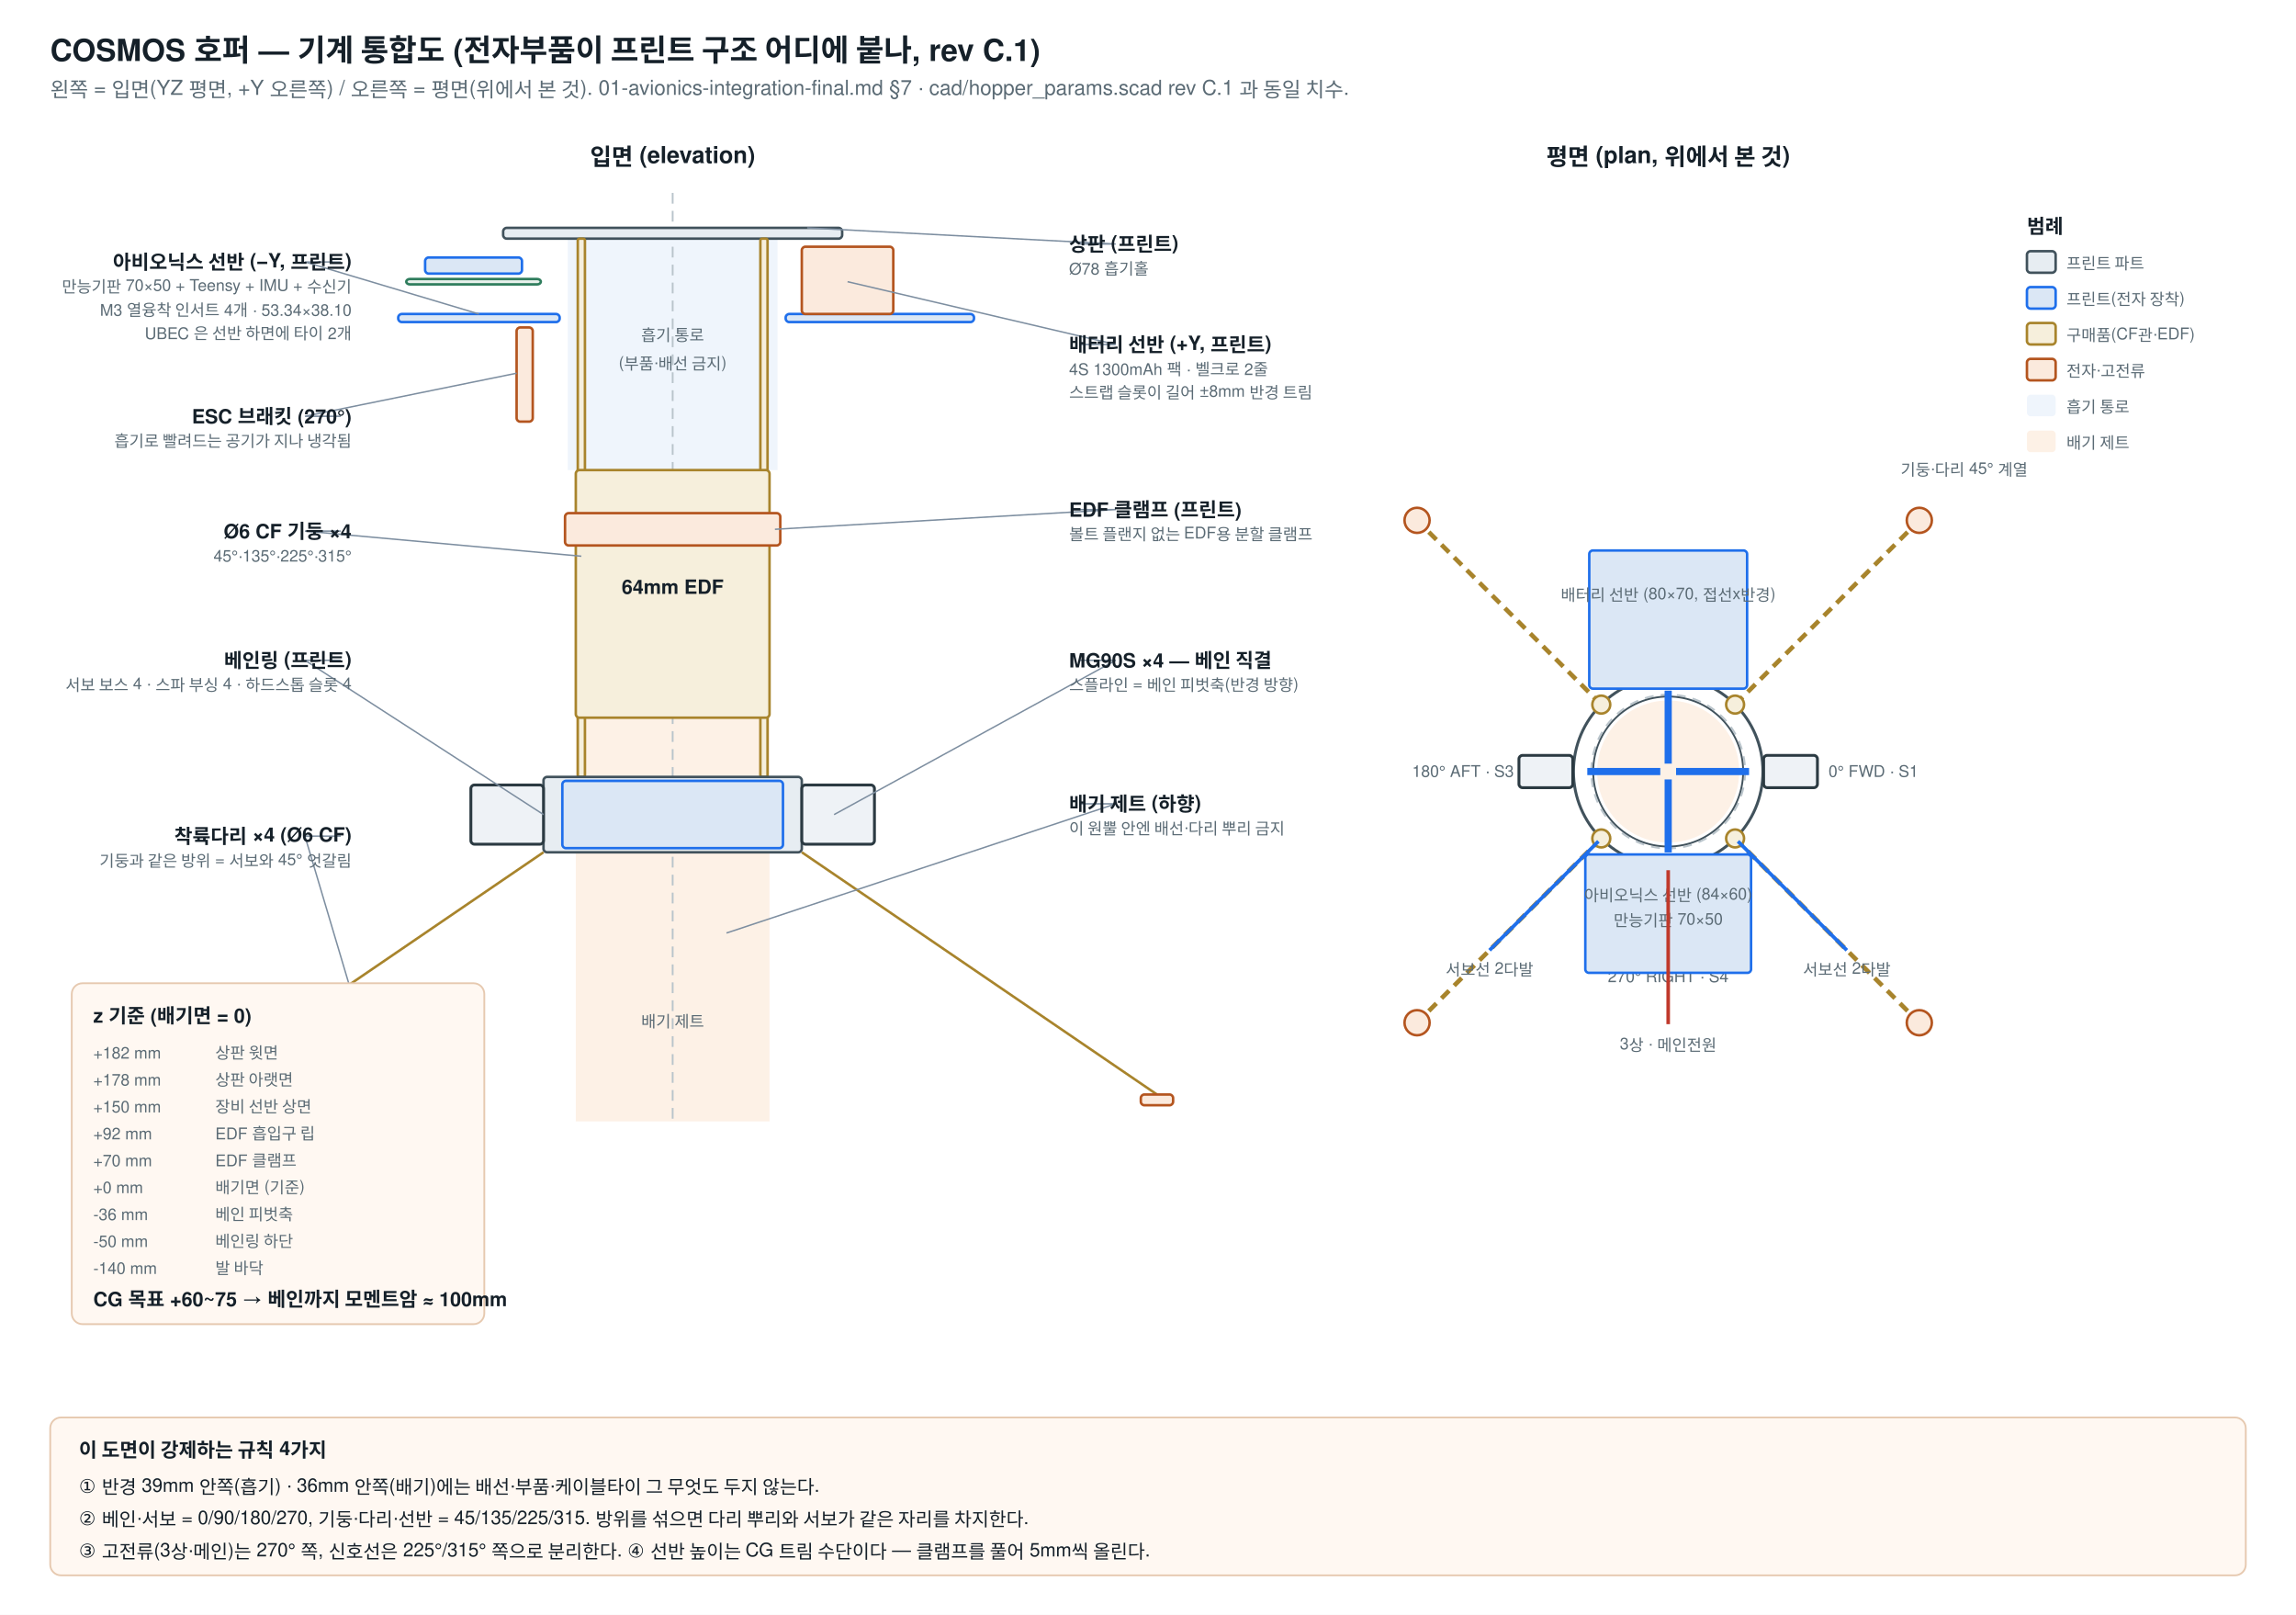
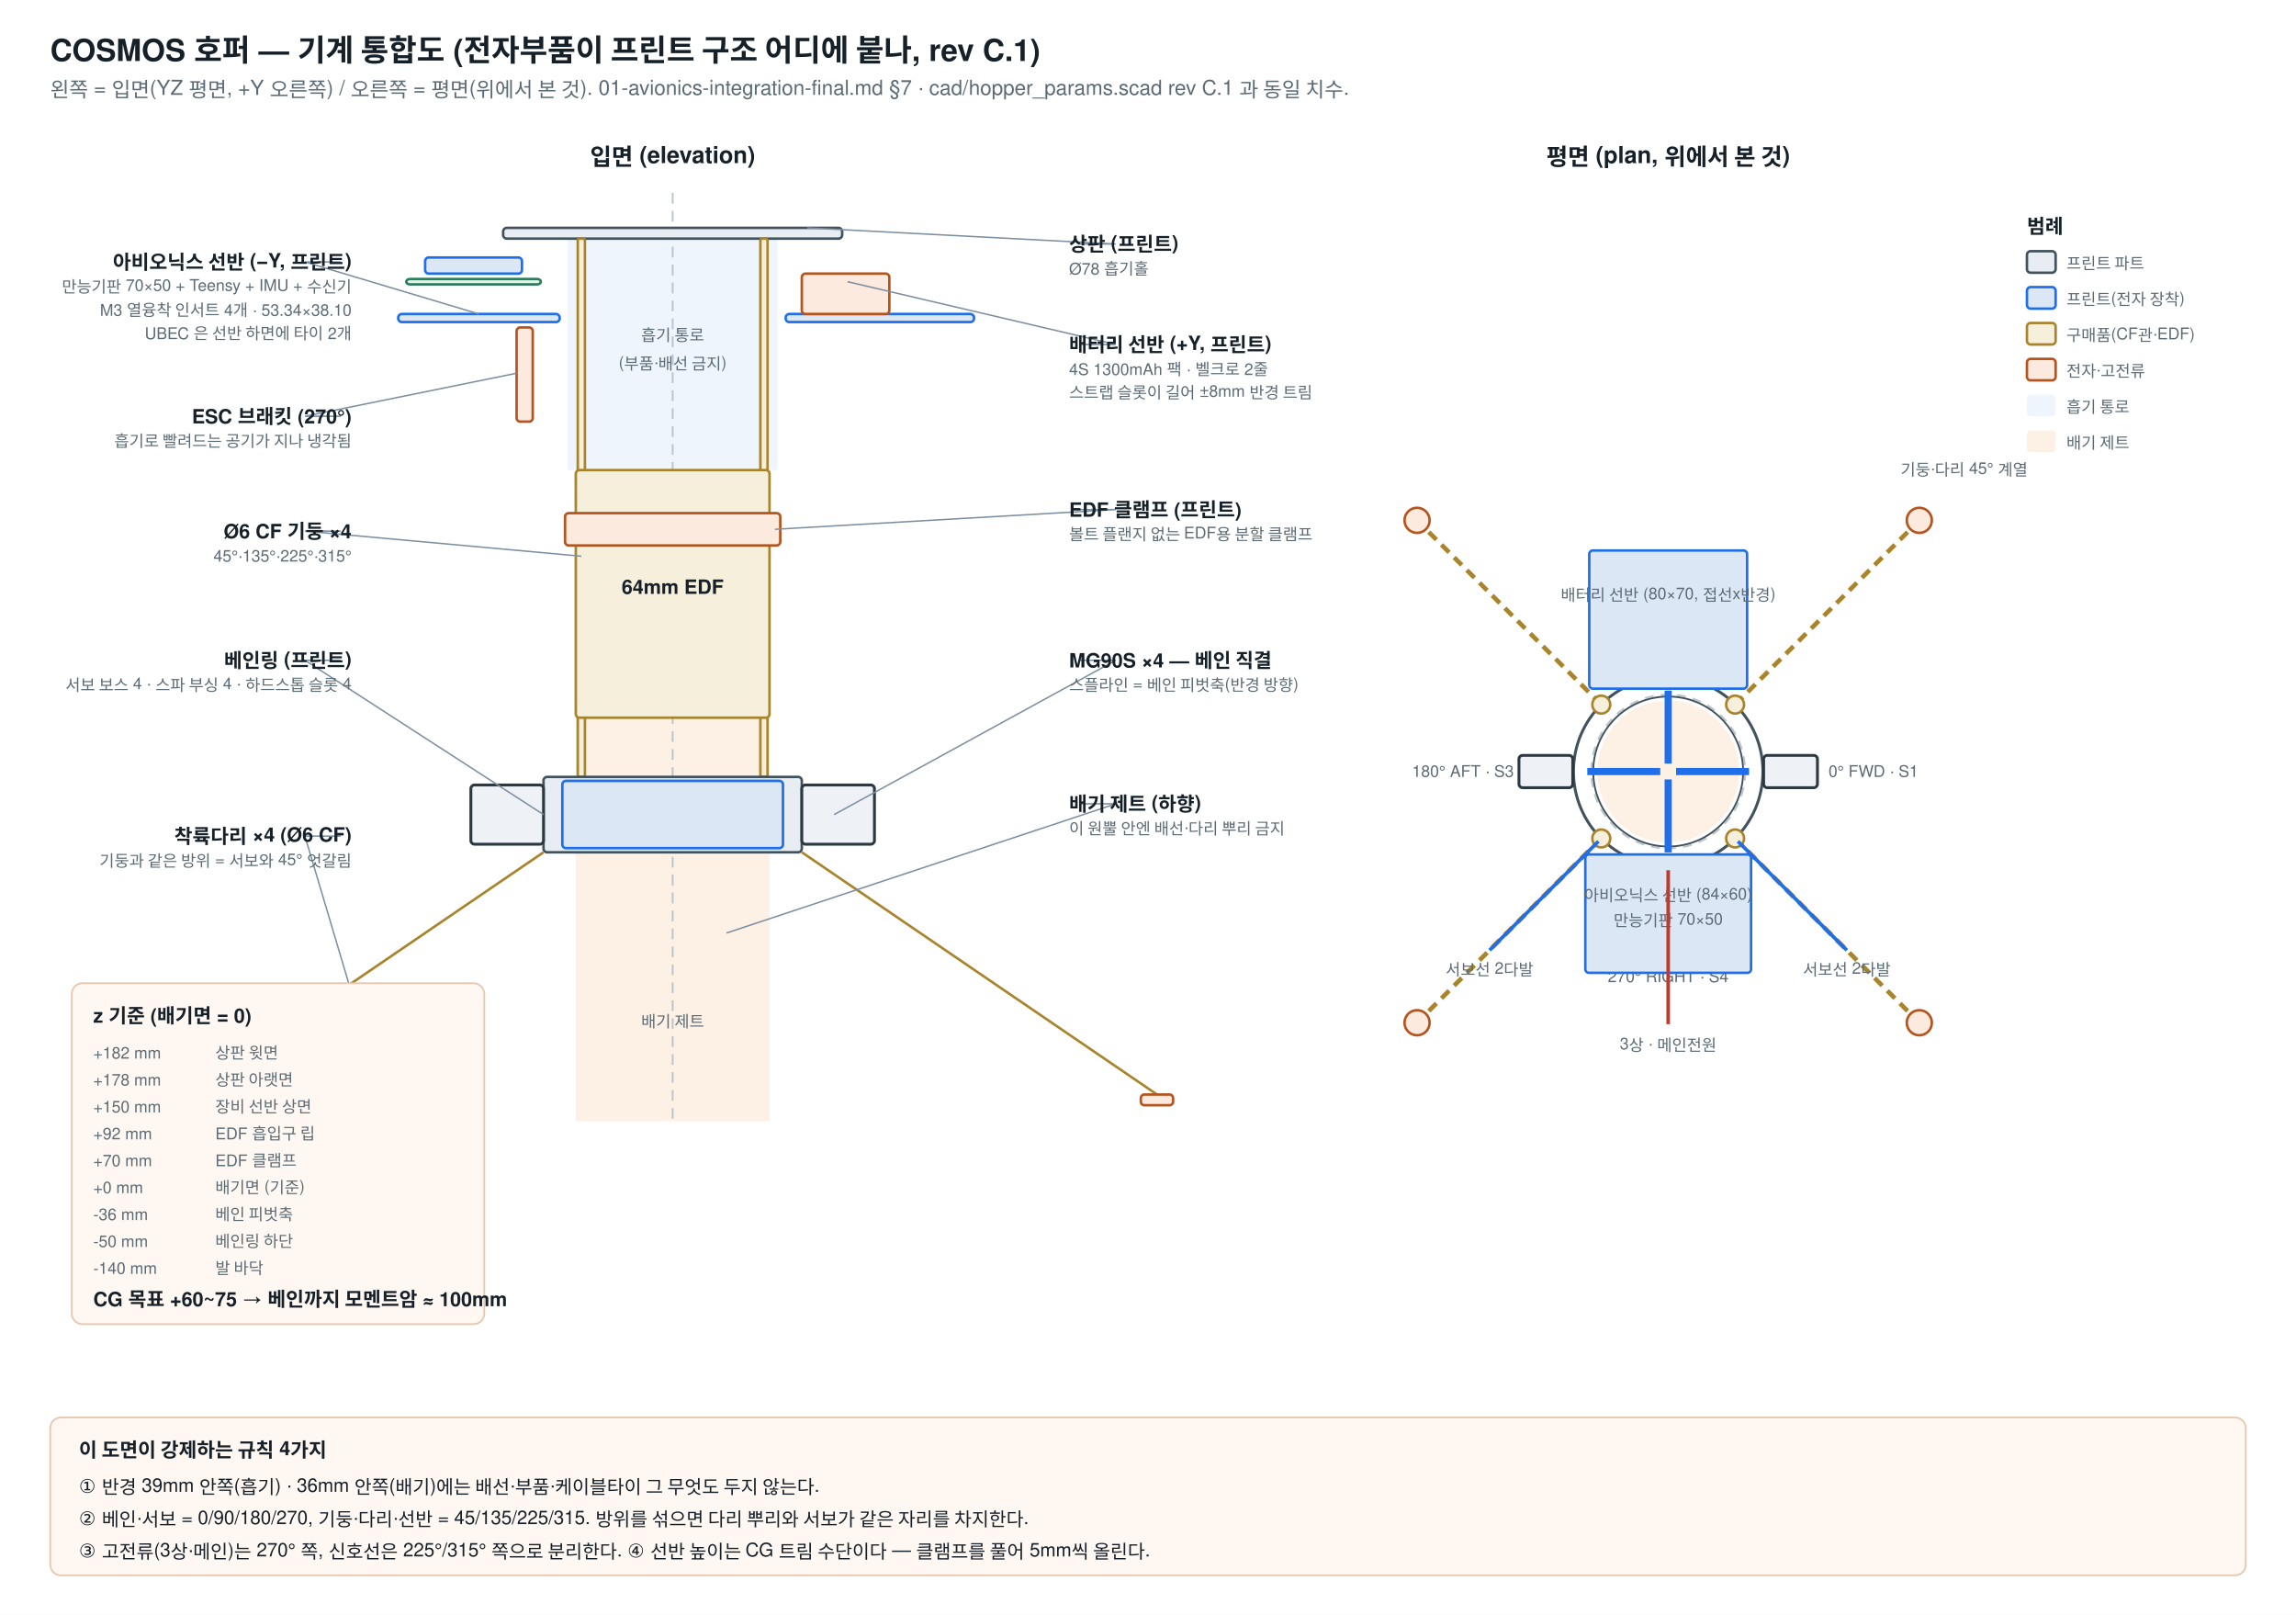
<svg xmlns="http://www.w3.org/2000/svg" viewBox="0 0 1280 900">
  <style>
  .bg{fill:#ffffff}
  .t{font-family:Helvetica,Arial,sans-serif;fill:#152029}
  .title{font-size:17px;font-weight:bold}
  .sub{font-size:11.5px;fill:#5b6b75}
  .h{font-size:13px;font-weight:bold}
  .lbl{font-size:10.5px}
  .lblb{font-size:11px;font-weight:bold}
  .tiny{font-size:9px;fill:#5b6b75}
  .warn{font-size:10.5px;font-weight:bold;fill:#b4551f}
  .prt{fill:#e7edf2;stroke:#41525c;stroke-width:1.4}
  .prt2{fill:#dbe7f5;stroke:#1f6feb;stroke-width:1.4}
  .buy{fill:#f6efdc;stroke:#a8842c;stroke-width:1.4}
  .elec{fill:#e8f1ec;stroke:#2f7d5d;stroke-width:1.4}
  .hot{fill:#fbeadd;stroke:#b4551f;stroke-width:1.4}
  .flow{fill:#eaf2fb;stroke:none;opacity:0.75}
  .jet{fill:#fdeee2;stroke:none;opacity:0.85}
  .dim{stroke:#7d8ea0;stroke-width:0.8;fill:none}
  .axis{stroke:#b9c4cb;stroke-width:1;stroke-dasharray:6 4;fill:none}
  .pwr{fill:none;stroke:#c0392b;stroke-width:3.2}
  .pwr2{fill:none;stroke:#e08a3c;stroke-width:2.4}
  .sig{fill:none;stroke:#1f6feb;stroke-width:2}
  .gnd{fill:none;stroke:#6b7a83;stroke-width:1.8;stroke-dasharray:3 3}
  .note{fill:#fff8f2;stroke:#e6c9b0}
  .box{fill:#eef2f6;stroke:#2b3a42;stroke-width:1.6}
</style>
  <rect class="bg" x="0.0" y="0.0" width="1280.0" height="900.0" rx="0" />
  <text class="t title" x="28.0" y="34.0" text-anchor="start">COSMOS 호퍼 — 기계 통합도 (전자부품이 프린트 구조 어디에 붙나, rev C.1)</text>
  <text class="t sub" x="28.0" y="54.0" text-anchor="start">왼쪽 = 입면(YZ 평면, +Y 오른쪽) / 오른쪽 = 평면(위에서 본 것). 01-avionics-integration-final.md §7 · cad/hopper_params.scad rev C.1 과 동일 치수.</text>
  <text class="t h" x="375.0" y="92.0" text-anchor="middle">입면 (elevation)</text>
  <rect class="flow" x="316.5" y="133.0" width="117.0" height="129.0" rx="0" />
  <text class="t tiny" x="375.0" y="190.0" text-anchor="middle">흡기 통로</text>
  <text class="t tiny" x="375.0" y="205.0" text-anchor="middle">(부품·배선 금지)</text>
  <rect class="jet" x="321.0" y="400.0" width="108.0" height="225.0" rx="0" />
  <text class="t tiny" x="375.0" y="572.5" text-anchor="middle">배기 제트</text>
  <path class="axis" d="M375.0,107.5 L375.0,625.0" />
  <rect class="prt" x="280.5" y="127.0" width="189.0" height="6.0" rx="2" />
  <rect class="buy" x="322.1" y="133.0" width="4.0" height="300.0" rx="1" />
  <rect class="buy" x="423.9" y="133.0" width="4.0" height="300.0" rx="1" />
  <rect class="buy" x="321.0" y="262.0" width="108.0" height="138.0" rx="2" />
  <text class="t lblb" x="375.0" y="331.0" text-anchor="middle">64mm EDF</text>
  <rect class="hot" x="315.0" y="286.0" width="120.0" height="18.0" rx="2" />
  <rect class="prt2" x="438.0" y="175.0" width="105.0" height="4.5" rx="2" />
-   <rect class="hot" x="447.0" y="137.5" width="51.0" height="37.5" rx="2" />
+   <rect class="hot" x="447.0" y="152.5" width="48.8" height="22.5" rx="2" />
  <rect class="prt2" x="222.0" y="175.0" width="90.0" height="4.5" rx="2" />
  <rect class="elec" x="226.5" y="155.5" width="75.0" height="3.0" rx="2" />
  <rect class="prt2" x="237.0" y="143.5" width="54.0" height="9.0" rx="2" />
  <rect class="hot" x="288.0" y="182.5" width="9.0" height="52.5" rx="2" />
  <rect class="prt" x="303.0" y="433.0" width="144.0" height="42.0" rx="2" />
  <rect class="prt2" x="313.5" y="435.2" width="123.0" height="37.5" rx="2" />
  <rect class="box" x="262.5" y="437.5" width="40.5" height="33.0" rx="2" />
  <rect class="box" x="447.0" y="437.5" width="40.5" height="33.0" rx="2" />
  <path class="buy" d="M303.0,475.0 L105.0,610.0" stroke-width="4" />
  <rect class="hot" x="96.0" y="610.0" width="18.0" height="6.0" rx="2" />
  <path class="buy" d="M447.0,475.0 L645.0,610.0" stroke-width="4" />
  <rect class="hot" x="636.0" y="610.0" width="18.0" height="6.0" rx="2" />
  <path class="dim" d="M190.0,146.0 L170.0,146.0 L267.0,175.0" />
  <text class="t lblb" x="196.0" y="150.0" text-anchor="end">아비오닉스 선반 (−Y, 프린트)</text>
  <text class="t tiny" x="196.0" y="163.0" text-anchor="end">만능기판 70×50 + Teensy + IMU + 수신기</text>
  <text class="t tiny" x="196.0" y="176.0" text-anchor="end">M3 열융착 인서트 4개 · 53.34×38.10</text>
  <text class="t tiny" x="196.0" y="189.0" text-anchor="end">UBEC 은 선반 하면에 타이 2개</text>
  <path class="dim" d="M190.0,232.0 L170.0,232.0 L288.0,208.0" />
  <text class="t lblb" x="196.0" y="236.0" text-anchor="end">ESC 브래킷 (270°)</text>
  <text class="t tiny" x="196.0" y="249.0" text-anchor="end">흡기로 빨려드는 공기가 지나 냉각됨</text>
  <path class="dim" d="M190.0,296.0 L170.0,296.0 L324.1,310.0" />
  <text class="t lblb" x="196.0" y="300.0" text-anchor="end">Ø6 CF 기둥 ×4</text>
  <text class="t tiny" x="196.0" y="313.0" text-anchor="end">45°·135°·225°·315°</text>
  <path class="dim" d="M190.0,368.0 L170.0,368.0 L303.0,454.0" />
  <text class="t lblb" x="196.0" y="372.0" text-anchor="end">베인링 (프린트)</text>
  <text class="t tiny" x="196.0" y="385.0" text-anchor="end">서보 보스 4 · 스파 부싱 4 · 하드스톱 슬롯 4</text>
  <path class="dim" d="M190.0,466.0 L170.0,466.0 L195.0,550.0" />
  <text class="t lblb" x="196.0" y="470.0" text-anchor="end">착륙다리 ×4 (Ø6 CF)</text>
  <text class="t tiny" x="196.0" y="483.0" text-anchor="end">기둥과 같은 방위 = 서보와 45° 엇갈림</text>
  <path class="dim" d="M602.0,136.0 L622.0,136.0 L450.0,127.0" />
  <text class="t lblb" x="596.0" y="140.0" text-anchor="start">상판 (프린트)</text>
  <text class="t tiny" x="596.0" y="153.0" text-anchor="start">Ø78 흡기홀</text>
  <path class="dim" d="M602.0,192.0 L622.0,192.0 L472.5,157.0" />
  <text class="t lblb" x="596.0" y="196.0" text-anchor="start">배터리 선반 (+Y, 프린트)</text>
  <text class="t tiny" x="596.0" y="209.0" text-anchor="start">4S 1300mAh 팩 · 벨크로 2줄</text>
  <text class="t tiny" x="596.0" y="222.0" text-anchor="start">스트랩 슬롯이 길어 ±8mm 반경 트림</text>
  <path class="dim" d="M602.0,284.0 L622.0,284.0 L432.0,295.0" />
  <text class="t lblb" x="596.0" y="288.0" text-anchor="start">EDF 클램프 (프린트)</text>
  <text class="t tiny" x="596.0" y="301.0" text-anchor="start">볼트 플랜지 없는 EDF용 분할 클램프</text>
  <path class="dim" d="M602.0,368.0 L622.0,368.0 L465.0,454.0" />
  <text class="t lblb" x="596.0" y="372.0" text-anchor="start">MG90S ×4 — 베인 직결</text>
  <text class="t tiny" x="596.0" y="385.0" text-anchor="start">스플라인 = 베인 피벗축(반경 방향)</text>
  <path class="dim" d="M602.0,448.0 L622.0,448.0 L405.0,520.0" />
  <text class="t lblb" x="596.0" y="452.0" text-anchor="start">배기 제트 (하향)</text>
  <text class="t tiny" x="596.0" y="465.0" text-anchor="start">이 원뿔 안엔 배선·다리 뿌리 금지</text>
  <rect class="note" x="40.0" y="548.0" width="230.0" height="190.0" rx="6" />
  <text class="t lblb" x="52.0" y="570.0" text-anchor="start">z 기준 (배기면 = 0)</text>
  <text class="t tiny" x="52.0" y="590.0" text-anchor="start">+182 mm</text>
  <text class="t tiny" x="120.0" y="590.0" text-anchor="start">상판 윗면</text>
  <text class="t tiny" x="52.0" y="605.0" text-anchor="start">+178 mm</text>
  <text class="t tiny" x="120.0" y="605.0" text-anchor="start">상판 아랫면</text>
  <text class="t tiny" x="52.0" y="620.0" text-anchor="start">+150 mm</text>
  <text class="t tiny" x="120.0" y="620.0" text-anchor="start">장비 선반 상면</text>
  <text class="t tiny" x="52.0" y="635.0" text-anchor="start">+92 mm</text>
  <text class="t tiny" x="120.0" y="635.0" text-anchor="start">EDF 흡입구 립</text>
  <text class="t tiny" x="52.0" y="650.0" text-anchor="start">+70 mm</text>
  <text class="t tiny" x="120.0" y="650.0" text-anchor="start">EDF 클램프</text>
  <text class="t tiny" x="52.0" y="665.0" text-anchor="start">+0 mm</text>
  <text class="t tiny" x="120.0" y="665.0" text-anchor="start">배기면 (기준)</text>
  <text class="t tiny" x="52.0" y="680.0" text-anchor="start">-36 mm</text>
  <text class="t tiny" x="120.0" y="680.0" text-anchor="start">베인 피벗축</text>
  <text class="t tiny" x="52.0" y="695.0" text-anchor="start">-50 mm</text>
  <text class="t tiny" x="120.0" y="695.0" text-anchor="start">베인링 하단</text>
  <text class="t tiny" x="52.0" y="710.0" text-anchor="start">-140 mm</text>
  <text class="t tiny" x="120.0" y="710.0" text-anchor="start">발 바닥</text>
  <text class="t lblb" x="52.0" y="728.0" text-anchor="start">CG 목표 +60~75 → 베인까지 모멘트암 ≈ 100mm</text>
  <text class="t h" x="930.0" y="92.0" text-anchor="middle">평면 (plan, 위에서 본 것)</text>
  <circle cx="930.0" cy="430.0" r="39.6" class="jet" />
  <circle cx="930.0" cy="430.0" r="42.9" fill="none" stroke="#b9c4cb" stroke-dasharray="5 4" />
  <circle cx="930.0" cy="430.0" r="52.8" fill="none" stroke="#41525c" stroke-width="1.6" />
  <circle cx="930.0" cy="430.0" r="41.8" fill="none" stroke="#41525c" stroke-width="1" />
  <path d="M934.4,430.0 L975.1,430.0" stroke="#1f6feb" stroke-width="4" />
  <g transform="rotate(0 998.2 430.0)">
    <rect class="box" x="983.2" y="421.0" width="30.0" height="18.0" rx="2" />
  </g>
  <text class="t tiny" x="1044.4" y="433.0" text-anchor="middle">0° FWD · S1</text>
  <path d="M930.0,425.6 L930.0,384.9" stroke="#1f6feb" stroke-width="4" />
  <g transform="rotate(-90 930.0 361.8)">
    <rect class="box" x="915.0" y="352.8" width="30.0" height="18.0" rx="2" />
  </g>
  <text class="t tiny" x="930.0" y="318.6" text-anchor="middle">90° LEFT · S2</text>
  <path d="M925.6,430.0 L884.9,430.0" stroke="#1f6feb" stroke-width="4" />
  <g transform="rotate(-180 861.8 430.0)">
    <rect class="box" x="846.8" y="421.0" width="30.0" height="18.0" rx="2" />
  </g>
  <text class="t tiny" x="815.6" y="433.0" text-anchor="middle">180° AFT · S3</text>
  <path d="M930.0,434.4 L930.0,475.1" stroke="#1f6feb" stroke-width="4" />
  <g transform="rotate(-270 930.0 498.2)">
    <rect class="box" x="915.0" y="489.2" width="30.0" height="18.0" rx="2" />
  </g>
  <text class="t tiny" x="930.0" y="547.4" text-anchor="middle">270° RIGHT · S4</text>
  <path d="M967.3,392.7 L1070.0,290.0" stroke="#a8842c" stroke-width="2.5" stroke-dasharray="6 4" fill="none" />
  <circle cx="967.3" cy="392.7" r="5" class="buy" />
  <circle cx="1070.0" cy="290.0" r="7" class="hot" />
  <path d="M892.7,392.7 L790.0,290.0" stroke="#a8842c" stroke-width="2.5" stroke-dasharray="6 4" fill="none" />
  <circle cx="892.7" cy="392.7" r="5" class="buy" />
  <circle cx="790.0" cy="290.0" r="7" class="hot" />
  <path d="M892.7,467.3 L790.0,570.0" stroke="#a8842c" stroke-width="2.5" stroke-dasharray="6 4" fill="none" />
  <circle cx="892.7" cy="467.3" r="5" class="buy" />
  <circle cx="790.0" cy="570.0" r="7" class="hot" />
  <path d="M967.3,467.3 L1070.0,570.0" stroke="#a8842c" stroke-width="2.5" stroke-dasharray="6 4" fill="none" />
  <circle cx="967.3" cy="467.3" r="5" class="buy" />
  <circle cx="1070.0" cy="570.0" r="7" class="hot" />
  <text class="t tiny" x="1095.0" y="265.0" text-anchor="middle">기둥·다리 45° 계열</text>
  <rect class="prt2" x="886.0" y="306.8" width="88.0" height="77.0" rx="2" />
  <text class="t tiny" x="930.0" y="334.8" text-anchor="middle">배터리 선반 (80×70, 접선x반경)</text>
  <rect class="prt2" x="883.8" y="476.2" width="92.4" height="66.0" rx="2" />
  <text class="t tiny" x="930.0" y="502.2" text-anchor="middle">아비오닉스 선반 (84×60)</text>
  <text class="t tiny" x="930.0" y="516.2" text-anchor="middle">만능기판 70×50</text>
  <path d="M891.1,468.9 L830.4,529.6" stroke="#1f6feb" stroke-width="2" fill="none" />
  <text class="t tiny" x="830.4" y="543.6" text-anchor="middle" fill="#1f6feb">서보선 2다발</text>
  <path d="M968.9,468.9 L1029.6,529.6" stroke="#1f6feb" stroke-width="2" fill="none" />
  <text class="t tiny" x="1029.6" y="543.6" text-anchor="middle" fill="#1f6feb">서보선 2다발</text>
  <path d="M930.0,485.0 L930.0,570.8" stroke="#c0392b" stroke-width="2" fill="none" />
  <text class="t tiny" x="930.0" y="584.8" text-anchor="middle" fill="#c0392b">3상 · 메인전원</text>
  <text class="t lblb" x="1130.0" y="130.0" text-anchor="start">범례</text>
  <rect class="prt" x="1130.0" y="140.0" width="16.0" height="12.0" rx="2" />
  <text class="t tiny" x="1152.0" y="150.0" text-anchor="start">프린트 파트</text>
  <rect class="prt2" x="1130.0" y="160.0" width="16.0" height="12.0" rx="2" />
  <text class="t tiny" x="1152.0" y="170.0" text-anchor="start">프린트(전자 장착)</text>
  <rect class="buy" x="1130.0" y="180.0" width="16.0" height="12.0" rx="2" />
  <text class="t tiny" x="1152.0" y="190.0" text-anchor="start">구매품(CF관·EDF)</text>
  <rect class="hot" x="1130.0" y="200.0" width="16.0" height="12.0" rx="2" />
  <text class="t tiny" x="1152.0" y="210.0" text-anchor="start">전자·고전류</text>
  <rect class="flow" x="1130.0" y="220.0" width="16.0" height="12.0" rx="2" />
  <text class="t tiny" x="1152.0" y="230.0" text-anchor="start">흡기 통로</text>
  <rect class="jet" x="1130.0" y="240.0" width="16.0" height="12.0" rx="2" />
  <text class="t tiny" x="1152.0" y="250.0" text-anchor="start">배기 제트</text>
  <rect class="note" x="28.0" y="790.0" width="1224.0" height="88.0" rx="6" />
  <text class="t lblb" x="44.0" y="812.0" text-anchor="start">이 도면이 강제하는 규칙 4가지</text>
  <text class="t lbl" x="44.0" y="832.0" text-anchor="start">① 반경 39mm 안쪽(흡기) · 36mm 안쪽(배기)에는 배선·부품·케이블타이 그 무엇도 두지 않는다.</text>
  <text class="t lbl" x="44.0" y="850.0" text-anchor="start">② 베인·서보 = 0/90/180/270, 기둥·다리·선반 = 45/135/225/315. 방위를 섞으면 다리 뿌리와 서보가 같은 자리를 차지한다.</text>
  <text class="t lbl" x="44.0" y="868.0" text-anchor="start">③ 고전류(3상·메인)는 270° 쪽, 신호선은 225°/315° 쪽으로 분리한다.   ④ 선반 높이는 CG 트림 수단이다 — 클램프를 풀어 5mm씩 올린다.</text>
</svg>
